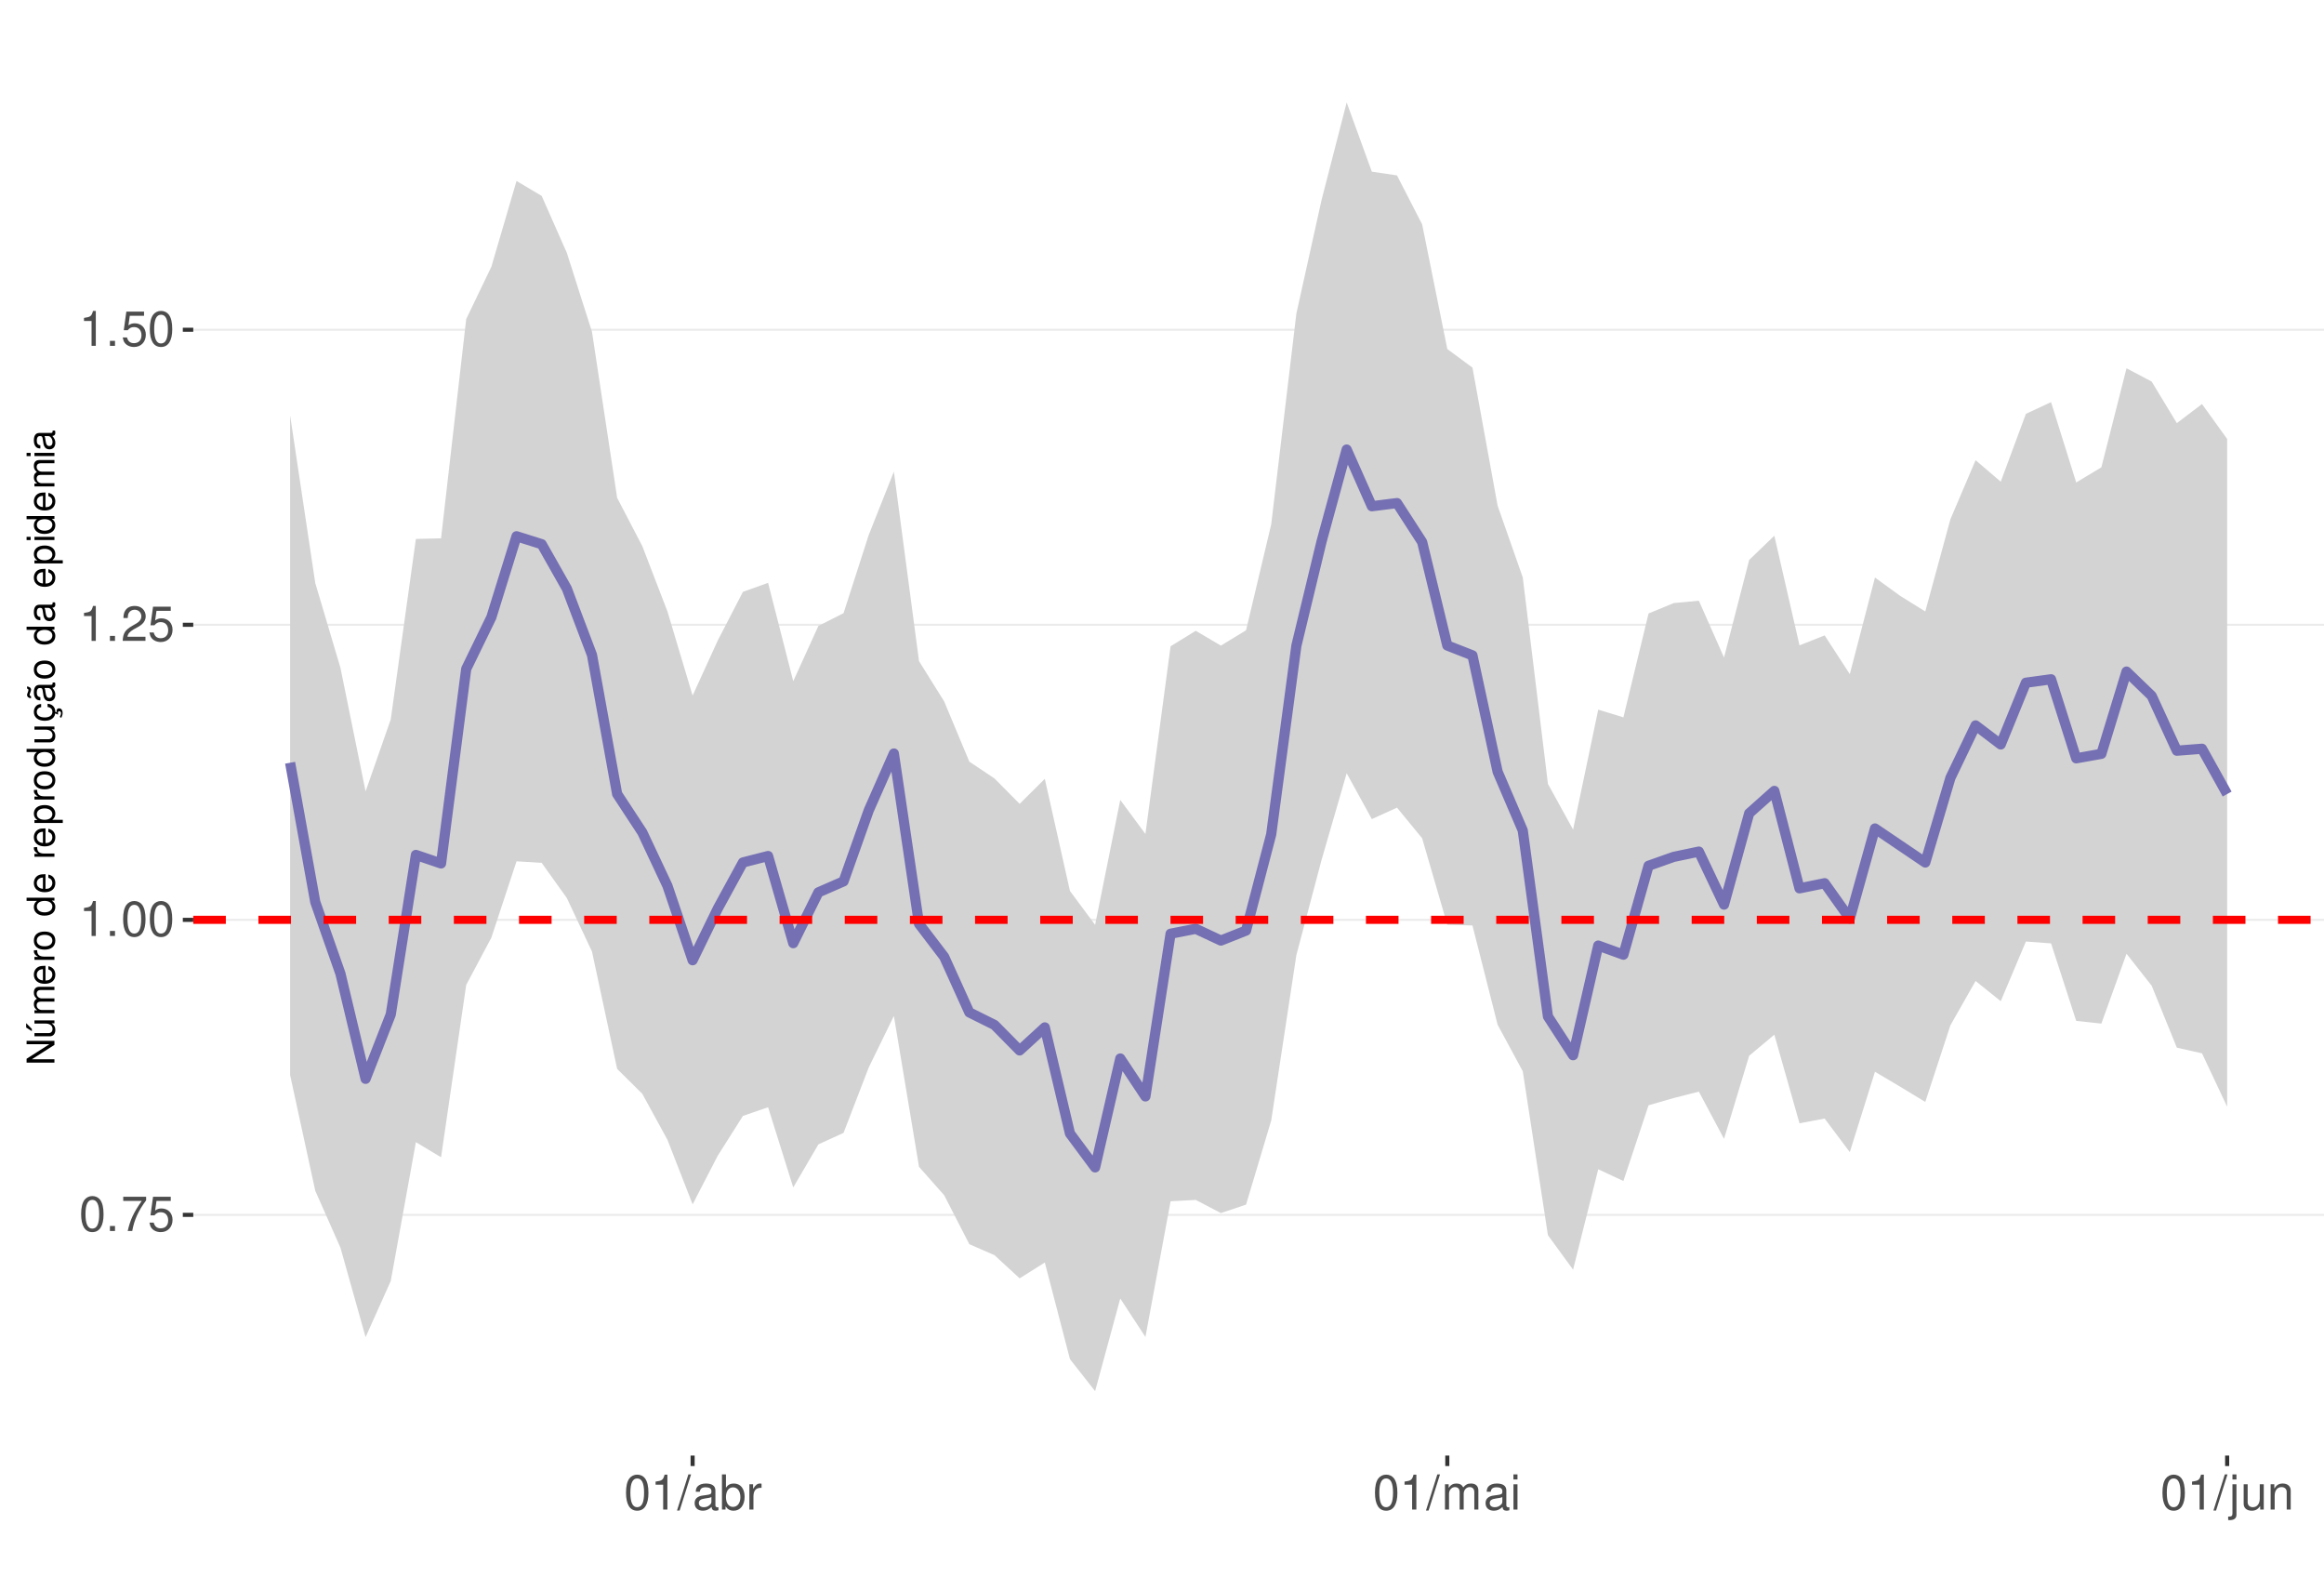
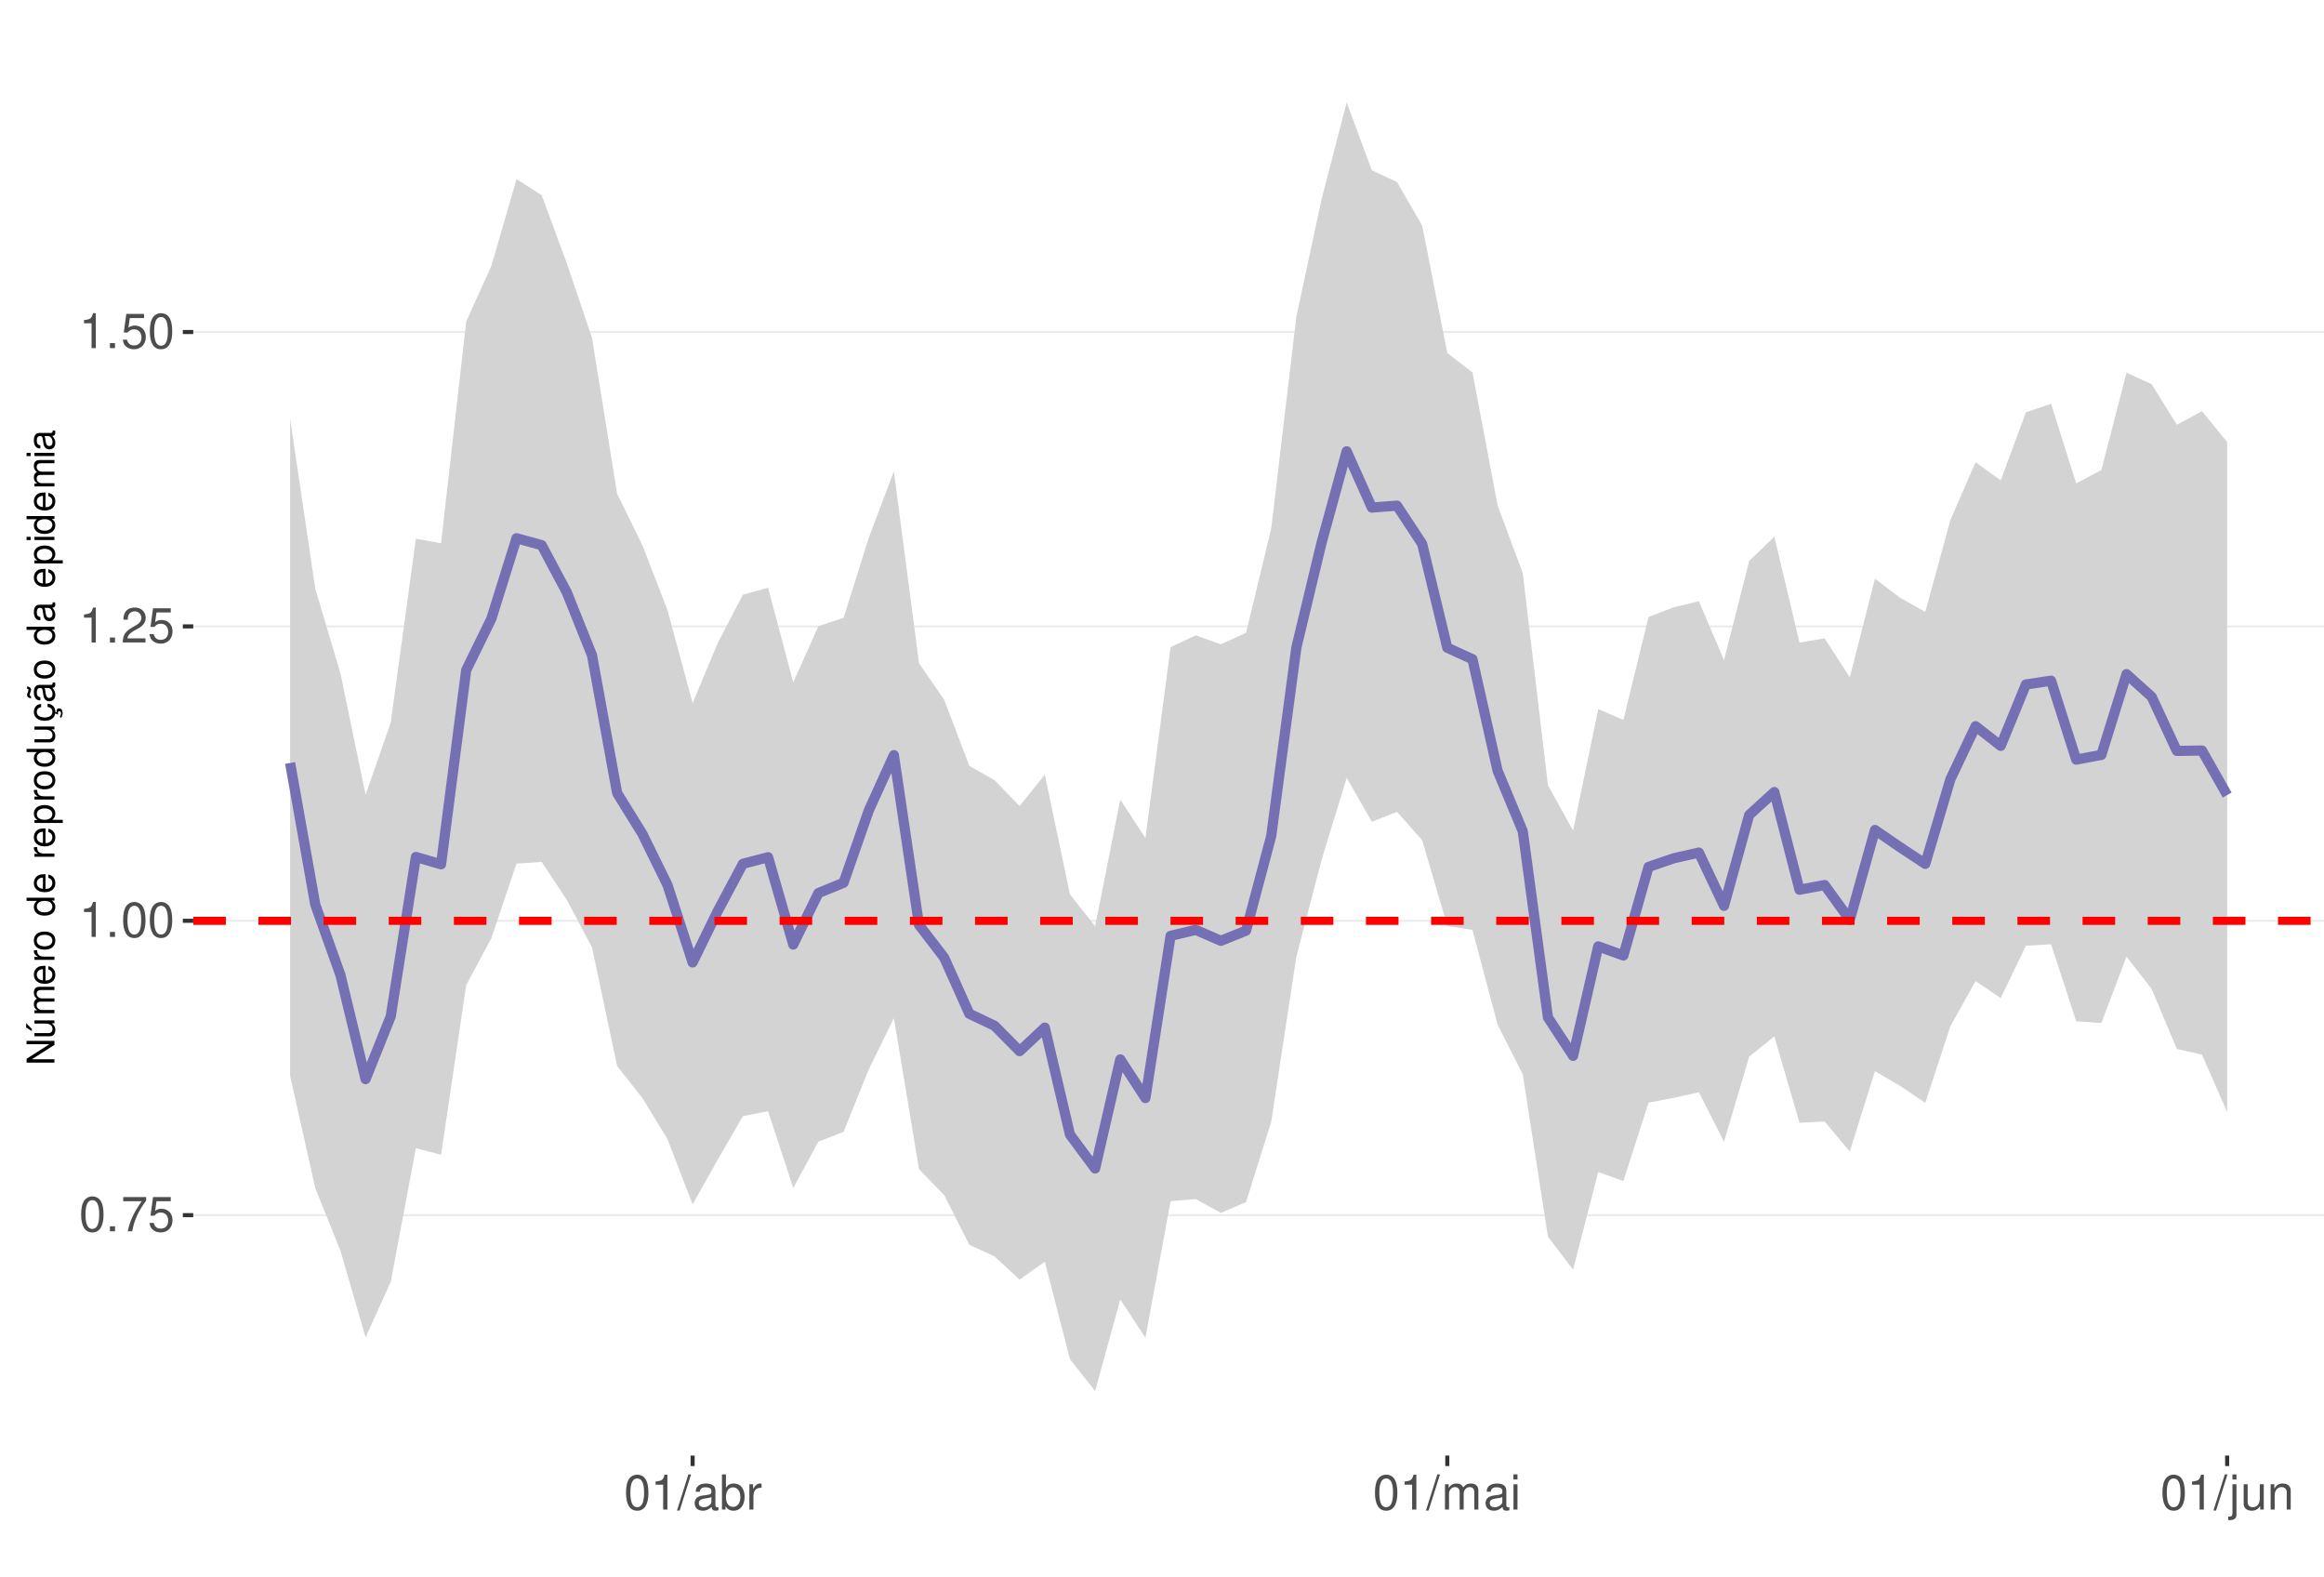
<svg xmlns="http://www.w3.org/2000/svg" xmlns:xlink="http://www.w3.org/1999/xlink" width="609pt" height="413pt" viewBox="0 0 609 413" version="1.1">
  <defs>
    <g>
      <symbol overflow="visible" id="glyph0-0">
        <path style="stroke:none;" d="" />
      </symbol>
      <symbol overflow="visible" id="glyph0-1">
        <path style="stroke:none;" d="M 3.484 -9.156 C 2.641 -9.156 1.891 -8.766 1.422 -8.156 C 0.828 -7.344 0.547 -6.125 0.547 -4.422 C 0.547 -1.344 1.562 0.297 3.484 0.297 C 5.375 0.297 6.422 -1.344 6.422 -4.359 C 6.422 -6.125 6.141 -7.312 5.547 -8.156 C 5.078 -8.781 4.328 -9.156 3.484 -9.156 Z M 3.484 -8.156 C 4.688 -8.156 5.281 -6.938 5.281 -4.453 C 5.281 -1.844 4.703 -0.625 3.453 -0.625 C 2.281 -0.625 1.688 -1.891 1.688 -4.422 C 1.688 -6.938 2.281 -8.156 3.484 -8.156 Z M 3.484 -8.156 " />
      </symbol>
      <symbol overflow="visible" id="glyph0-2">
        <path style="stroke:none;" d="M 2.422 -1.312 L 1.094 -1.312 L 1.094 0 L 2.422 0 Z M 2.422 -1.312 " />
      </symbol>
      <symbol overflow="visible" id="glyph0-3">
        <path style="stroke:none;" d="M 6.578 -8.969 L 0.578 -8.969 L 0.578 -7.875 L 5.422 -7.875 C 3.297 -4.828 2.422 -2.953 1.75 0 L 2.938 0 C 3.438 -2.875 4.562 -5.344 6.578 -8.031 Z M 6.578 -8.969 " />
      </symbol>
      <symbol overflow="visible" id="glyph0-4">
        <path style="stroke:none;" d="M 6.031 -8.969 L 1.391 -8.969 L 0.719 -4.094 L 1.75 -4.094 C 2.266 -4.703 2.703 -4.922 3.406 -4.922 C 4.609 -4.922 5.359 -4.094 5.359 -2.766 C 5.359 -1.484 4.609 -0.703 3.391 -0.703 C 2.422 -0.703 1.828 -1.188 1.562 -2.203 L 0.438 -2.203 C 0.594 -1.469 0.719 -1.109 0.984 -0.781 C 1.5 -0.094 2.406 0.297 3.422 0.297 C 5.234 0.297 6.5 -1.031 6.5 -2.922 C 6.5 -4.703 5.312 -5.906 3.594 -5.906 C 2.969 -5.906 2.453 -5.75 1.938 -5.359 L 2.297 -7.875 L 6.031 -7.875 Z M 6.031 -8.969 " />
      </symbol>
      <symbol overflow="visible" id="glyph0-5">
        <path style="stroke:none;" d="M 3.281 -6.516 L 3.281 0 L 4.391 0 L 4.391 -9.156 L 3.656 -9.156 C 3.266 -7.75 3.016 -7.562 1.297 -7.328 L 1.297 -6.516 Z M 3.281 -6.516 " />
      </symbol>
      <symbol overflow="visible" id="glyph0-6">
        <path style="stroke:none;" d="M 6.406 -1.094 L 1.688 -1.094 C 1.797 -1.859 2.203 -2.344 3.297 -3.016 L 4.562 -3.719 C 5.828 -4.422 6.469 -5.359 6.469 -6.484 C 6.469 -7.234 6.156 -7.953 5.625 -8.438 C 5.094 -8.922 4.438 -9.156 3.594 -9.156 C 2.453 -9.156 1.609 -8.75 1.109 -7.953 C 0.797 -7.484 0.656 -6.906 0.625 -5.984 L 1.75 -5.984 C 1.781 -6.609 1.859 -6.969 2.016 -7.281 C 2.297 -7.828 2.891 -8.172 3.562 -8.172 C 4.562 -8.172 5.328 -7.438 5.328 -6.453 C 5.328 -5.719 4.906 -5.094 4.109 -4.625 L 2.953 -3.953 C 1.078 -2.875 0.531 -2.016 0.438 -0.016 L 6.406 -0.016 Z M 6.406 -1.094 " />
      </symbol>
      <symbol overflow="visible" id="glyph0-7">
        <path style="stroke:none;" d="M 2.891 -9.219 L -0.094 0.25 L 0.594 0.25 L 3.594 -9.219 Z M 2.891 -9.219 " />
      </symbol>
      <symbol overflow="visible" id="glyph0-8">
        <path style="stroke:none;" d="M 6.766 -0.625 C 6.656 -0.594 6.609 -0.594 6.547 -0.594 C 6.172 -0.594 5.969 -0.781 5.969 -1.109 L 5.969 -5.016 C 5.969 -6.188 5.109 -6.828 3.484 -6.828 C 2.5 -6.828 1.734 -6.547 1.281 -6.047 C 0.969 -5.703 0.844 -5.328 0.828 -4.672 L 1.891 -4.672 C 1.969 -5.484 2.453 -5.844 3.438 -5.844 C 4.406 -5.844 4.922 -5.5 4.922 -4.859 L 4.922 -4.578 C 4.906 -4.125 4.688 -3.969 3.828 -3.844 C 2.328 -3.656 2.094 -3.609 1.703 -3.438 C 0.922 -3.109 0.531 -2.531 0.531 -1.672 C 0.531 -0.469 1.359 0.297 2.703 0.297 C 3.547 0.297 4.219 0 4.969 -0.688 C 5.031 0 5.359 0.297 6.047 0.297 C 6.281 0.297 6.422 0.266 6.766 0.172 Z M 4.922 -2.094 C 4.922 -1.734 4.828 -1.516 4.5 -1.234 C 4.078 -0.828 3.562 -0.625 2.938 -0.625 C 2.109 -0.625 1.625 -1.031 1.625 -1.703 C 1.625 -2.391 2.094 -2.75 3.234 -2.906 C 4.359 -3.062 4.562 -3.109 4.922 -3.281 Z M 4.922 -2.094 " />
      </symbol>
      <symbol overflow="visible" id="glyph0-9">
        <path style="stroke:none;" d="M 0.688 -9.219 L 0.688 0 L 1.625 0 L 1.625 -0.844 C 2.141 -0.078 2.812 0.297 3.734 0.297 C 5.484 0.297 6.625 -1.141 6.625 -3.344 C 6.625 -5.5 5.547 -6.828 3.781 -6.828 C 2.875 -6.828 2.234 -6.484 1.734 -5.734 L 1.734 -9.219 Z M 3.578 -5.828 C 4.766 -5.828 5.516 -4.812 5.516 -3.234 C 5.516 -1.719 4.734 -0.703 3.578 -0.703 C 2.453 -0.703 1.734 -1.703 1.734 -3.266 C 1.734 -4.828 2.453 -5.828 3.578 -5.828 Z M 3.578 -5.828 " />
      </symbol>
      <symbol overflow="visible" id="glyph0-10">
        <path style="stroke:none;" d="M 0.875 -6.625 L 0.875 0 L 1.938 0 L 1.938 -3.438 C 1.953 -5.031 2.609 -5.75 4.062 -5.703 L 4.062 -6.781 C 3.891 -6.812 3.781 -6.828 3.656 -6.828 C 2.969 -6.828 2.453 -6.422 1.844 -5.422 L 1.844 -6.625 Z M 0.875 -6.625 " />
      </symbol>
      <symbol overflow="visible" id="glyph0-11">
        <path style="stroke:none;" d="M 0.891 -6.625 L 0.891 0 L 1.953 0 L 1.953 -4.156 C 1.953 -5.125 2.641 -5.891 3.5 -5.891 C 4.297 -5.891 4.734 -5.422 4.734 -4.562 L 4.734 0 L 5.797 0 L 5.797 -4.156 C 5.797 -5.125 6.5 -5.891 7.359 -5.891 C 8.125 -5.891 8.578 -5.406 8.578 -4.562 L 8.578 0 L 9.641 0 L 9.641 -4.969 C 9.641 -6.156 8.953 -6.828 7.719 -6.828 C 6.828 -6.828 6.297 -6.562 5.688 -5.812 C 5.297 -6.516 4.766 -6.828 3.891 -6.828 C 3.016 -6.828 2.422 -6.5 1.859 -5.688 L 1.859 -6.625 Z M 0.891 -6.625 " />
      </symbol>
      <symbol overflow="visible" id="glyph0-12">
        <path style="stroke:none;" d="M 1.891 -6.625 L 0.844 -6.625 L 0.844 0 L 1.891 0 Z M 1.891 -9.219 L 0.828 -9.219 L 0.828 -7.891 L 1.891 -7.891 Z M 1.891 -9.219 " />
      </symbol>
      <symbol overflow="visible" id="glyph0-13">
        <path style="stroke:none;" d="M 0.891 -6.625 L 0.891 0.969 C 0.891 1.625 0.688 1.828 0.031 1.828 C -0.047 1.828 -0.094 1.828 -0.234 1.828 L -0.234 2.719 C -0.094 2.75 -0.031 2.766 0.125 2.766 C 1.312 2.766 1.938 2.297 1.938 1.375 L 1.938 -6.625 Z M 1.938 -9.219 L 0.891 -9.219 L 0.891 -7.891 L 1.938 -7.891 Z M 1.938 -9.219 " />
      </symbol>
      <symbol overflow="visible" id="glyph0-14">
        <path style="stroke:none;" d="M 6.094 0 L 6.094 -6.625 L 5.047 -6.625 L 5.047 -2.875 C 5.047 -1.516 4.344 -0.625 3.234 -0.625 C 2.406 -0.625 1.875 -1.141 1.875 -1.938 L 1.875 -6.625 L 0.828 -6.625 L 0.828 -1.516 C 0.828 -0.422 1.641 0.297 2.938 0.297 C 3.906 0.297 4.531 -0.047 5.156 -0.922 L 5.156 0 Z M 6.094 0 " />
      </symbol>
      <symbol overflow="visible" id="glyph0-15">
        <path style="stroke:none;" d="M 0.891 -6.625 L 0.891 0 L 1.953 0 L 1.953 -3.656 C 1.953 -5.016 2.656 -5.891 3.75 -5.891 C 4.578 -5.891 5.109 -5.391 5.109 -4.594 L 5.109 0 L 6.156 0 L 6.156 -5.016 C 6.156 -6.109 5.344 -6.828 4.062 -6.828 C 3.078 -6.828 2.438 -6.438 1.859 -5.516 L 1.859 -6.625 Z M 0.891 -6.625 " />
      </symbol>
      <symbol overflow="visible" id="glyph1-0">
        <path style="stroke:none;" d="" />
      </symbol>
      <symbol overflow="visible" id="glyph1-1">
        <path style="stroke:none;" d="M -7.297 -6.453 L -7.297 -5.578 L -1.328 -5.578 L -7.297 -1.766 L -7.297 -0.766 L 0 -0.766 L 0 -1.641 L -5.906 -1.641 L 0 -5.406 L 0 -6.453 Z M -7.297 -6.453 " />
      </symbol>
      <symbol overflow="visible" id="glyph1-2">
        <path style="stroke:none;" d="M 0 -4.812 L -5.234 -4.812 L -5.234 -3.984 L -2.266 -3.984 C -1.203 -3.984 -0.5 -3.438 -0.5 -2.562 C -0.5 -1.906 -0.906 -1.484 -1.531 -1.484 L -5.234 -1.484 L -5.234 -0.656 L -1.203 -0.656 C -0.328 -0.656 0.234 -1.297 0.234 -2.312 C 0.234 -3.094 -0.047 -3.578 -0.734 -4.062 L 0 -4.062 Z M -7.406 -2.953 L -5.922 -2 L -5.922 -2.594 L -7.406 -4.094 Z M -7.406 -2.953 " />
      </symbol>
      <symbol overflow="visible" id="glyph1-3">
        <path style="stroke:none;" d="M -5.234 -0.703 L 0 -0.703 L 0 -1.547 L -3.297 -1.547 C -4.047 -1.547 -4.656 -2.094 -4.656 -2.766 C -4.656 -3.391 -4.281 -3.734 -3.609 -3.734 L 0 -3.734 L 0 -4.578 L -3.297 -4.578 C -4.047 -4.578 -4.656 -5.125 -4.656 -5.812 C -4.656 -6.422 -4.266 -6.781 -3.609 -6.781 L 0 -6.781 L 0 -7.625 L -3.938 -7.625 C -4.875 -7.625 -5.391 -7.078 -5.391 -6.094 C -5.391 -5.406 -5.188 -4.984 -4.594 -4.484 C -5.156 -4.188 -5.391 -3.766 -5.391 -3.078 C -5.391 -2.375 -5.125 -1.906 -4.5 -1.469 L -5.234 -1.469 Z M -5.234 -0.703 " />
      </symbol>
      <symbol overflow="visible" id="glyph1-4">
        <path style="stroke:none;" d="M -2.344 -5.125 C -3.141 -5.125 -3.625 -5.062 -4.016 -4.922 C -4.875 -4.578 -5.391 -3.781 -5.391 -2.797 C -5.391 -1.344 -4.281 -0.406 -2.547 -0.406 C -0.812 -0.406 0.234 -1.297 0.234 -2.781 C 0.234 -3.984 -0.453 -4.812 -1.594 -5.016 L -1.594 -4.188 C -0.906 -3.953 -0.547 -3.484 -0.547 -2.812 C -0.547 -2.281 -0.781 -1.828 -1.219 -1.547 C -1.516 -1.344 -1.812 -1.281 -2.344 -1.266 Z M -3.016 -1.297 C -3.984 -1.359 -4.625 -1.953 -4.625 -2.797 C -4.625 -3.641 -3.953 -4.234 -3.016 -4.234 Z M -3.016 -1.297 " />
      </symbol>
      <symbol overflow="visible" id="glyph1-5">
        <path style="stroke:none;" d="M -5.234 -0.688 L 0 -0.688 L 0 -1.531 L -2.719 -1.531 C -3.984 -1.547 -4.547 -2.062 -4.516 -3.203 L -5.359 -3.203 C -5.375 -3.062 -5.391 -2.984 -5.391 -2.891 C -5.391 -2.344 -5.062 -1.938 -4.297 -1.453 L -5.234 -1.453 Z M -5.234 -0.688 " />
      </symbol>
      <symbol overflow="visible" id="glyph1-6">
        <path style="stroke:none;" d="M -5.391 -2.719 C -5.391 -1.234 -4.344 -0.359 -2.578 -0.359 C -0.812 -0.359 0.234 -1.234 0.234 -2.734 C 0.234 -4.203 -0.812 -5.094 -2.547 -5.094 C -4.359 -5.094 -5.391 -4.234 -5.391 -2.719 Z M -4.625 -2.734 C -4.625 -3.672 -3.844 -4.234 -2.547 -4.234 C -1.312 -4.234 -0.547 -3.656 -0.547 -2.734 C -0.547 -1.797 -1.312 -1.234 -2.578 -1.234 C -3.844 -1.234 -4.625 -1.797 -4.625 -2.734 Z M -4.625 -2.734 " />
      </symbol>
      <symbol overflow="visible" id="glyph1-7">
        <path style="stroke:none;" d="" />
      </symbol>
      <symbol overflow="visible" id="glyph1-8">
        <path style="stroke:none;" d="M -7.297 -4.953 L -7.297 -4.125 L -4.578 -4.125 C -5.109 -3.766 -5.391 -3.203 -5.391 -2.516 C -5.391 -1.156 -4.297 -0.266 -2.625 -0.266 C -0.859 -0.266 0.234 -1.125 0.234 -2.547 C 0.234 -3.266 -0.047 -3.766 -0.688 -4.203 L 0 -4.203 L 0 -4.953 Z M -4.609 -2.656 C -4.609 -3.547 -3.812 -4.125 -2.562 -4.125 C -1.344 -4.125 -0.547 -3.547 -0.547 -2.656 C -0.547 -1.734 -1.359 -1.125 -2.578 -1.125 C -3.797 -1.125 -4.609 -1.734 -4.609 -2.656 Z M -4.609 -2.656 " />
      </symbol>
      <symbol overflow="visible" id="glyph1-9">
        <path style="stroke:none;" d="M 2.188 -0.547 L 2.188 -1.375 L -0.547 -1.375 C -0.016 -1.812 0.234 -2.312 0.234 -2.984 C 0.234 -4.344 -0.859 -5.234 -2.531 -5.234 C -4.297 -5.234 -5.391 -4.375 -5.391 -2.984 C -5.391 -2.266 -5.062 -1.703 -4.453 -1.312 L -5.234 -1.312 L -5.234 -0.547 Z M -4.609 -2.844 C -4.609 -3.766 -3.797 -4.359 -2.547 -4.359 C -1.359 -4.359 -0.547 -3.75 -0.547 -2.844 C -0.547 -1.953 -1.344 -1.375 -2.578 -1.375 C -3.812 -1.375 -4.609 -1.953 -4.609 -2.844 Z M -4.609 -2.844 " />
      </symbol>
      <symbol overflow="visible" id="glyph1-10">
        <path style="stroke:none;" d="M 0 -4.812 L -5.234 -4.812 L -5.234 -3.984 L -2.266 -3.984 C -1.203 -3.984 -0.5 -3.438 -0.5 -2.562 C -0.5 -1.906 -0.906 -1.484 -1.531 -1.484 L -5.234 -1.484 L -5.234 -0.656 L -1.203 -0.656 C -0.328 -0.656 0.234 -1.297 0.234 -2.312 C 0.234 -3.094 -0.047 -3.578 -0.734 -4.062 L 0 -4.062 Z M 0 -4.812 " />
      </symbol>
      <symbol overflow="visible" id="glyph1-11">
        <path style="stroke:none;" d="M 0.234 -2.641 C 0.234 -3.875 -0.547 -4.703 -1.797 -4.766 L -1.797 -3.938 C -0.953 -3.797 -0.531 -3.359 -0.531 -2.656 C -0.531 -1.734 -1.281 -1.188 -2.516 -1.188 C -3.844 -1.188 -4.625 -1.719 -4.625 -2.625 C -4.625 -3.328 -4.203 -3.766 -3.484 -3.875 L -3.484 -4.703 C -3.984 -4.672 -4.312 -4.562 -4.609 -4.359 C -5.094 -4 -5.391 -3.375 -5.391 -2.641 C -5.391 -1.219 -4.266 -0.312 -2.531 -0.312 C -1.469 -0.312 -0.625 -0.672 -0.156 -1.312 C 0.047 -1.594 0.125 -1.812 0.203 -2.25 L 0.922 -1.938 L 0.984 -2.062 C 0.938 -2.188 0.906 -2.25 0.906 -2.375 C 0.906 -2.656 1.047 -2.828 1.281 -2.828 C 1.547 -2.828 1.734 -2.594 1.734 -2.297 C 1.734 -2.031 1.672 -1.844 1.438 -1.406 L 1.406 -1.312 L 1.812 -1.094 C 2.078 -1.75 2.141 -1.953 2.141 -2.344 C 2.141 -3.109 1.781 -3.578 1.203 -3.578 C 0.781 -3.578 0.547 -3.297 0.547 -2.797 C 0.547 -2.703 0.547 -2.641 0.562 -2.516 Z M 0.234 -2.641 " />
      </symbol>
      <symbol overflow="visible" id="glyph1-12">
        <path style="stroke:none;" d="M -0.484 -5.344 C -0.469 -5.266 -0.469 -5.219 -0.469 -5.172 C -0.469 -4.875 -0.625 -4.719 -0.875 -4.719 L -3.953 -4.719 C -4.891 -4.719 -5.391 -4.047 -5.391 -2.75 C -5.391 -1.984 -5.172 -1.375 -4.781 -1.016 C -4.516 -0.766 -4.203 -0.672 -3.688 -0.656 L -3.688 -1.484 C -4.328 -1.562 -4.625 -1.938 -4.625 -2.719 C -4.625 -3.484 -4.344 -3.891 -3.844 -3.891 L -3.625 -3.891 C -3.266 -3.875 -3.125 -3.703 -3.047 -3.016 C -2.891 -1.844 -2.844 -1.656 -2.719 -1.344 C -2.453 -0.734 -2 -0.422 -1.312 -0.422 C -0.375 -0.422 0.234 -1.078 0.234 -2.141 C 0.234 -2.797 0 -3.328 -0.547 -3.922 C 0 -3.984 0.234 -4.234 0.234 -4.781 C 0.234 -4.953 0.203 -5.062 0.141 -5.344 Z M -1.656 -3.891 C -1.375 -3.891 -1.203 -3.812 -0.969 -3.562 C -0.656 -3.219 -0.5 -2.812 -0.5 -2.312 C -0.5 -1.672 -0.812 -1.297 -1.344 -1.297 C -1.891 -1.297 -2.172 -1.656 -2.297 -2.547 C -2.422 -3.438 -2.453 -3.609 -2.594 -3.891 Z M -7.172 -3.75 C -6.922 -3.672 -6.812 -3.547 -6.812 -3.375 C -6.812 -3.25 -6.875 -2.984 -6.984 -2.734 C -7.156 -2.312 -7.172 -2.25 -7.172 -2.047 C -7.172 -1.594 -6.797 -1.297 -6.141 -1.188 L -6.141 -1.766 C -6.375 -1.812 -6.5 -1.938 -6.5 -2.094 C -6.5 -2.203 -6.469 -2.344 -6.375 -2.578 C -6.156 -3.156 -6.125 -3.234 -6.125 -3.438 C -6.125 -3.922 -6.484 -4.219 -7.172 -4.312 Z M -7.172 -3.75 " />
      </symbol>
      <symbol overflow="visible" id="glyph1-13">
        <path style="stroke:none;" d="M -0.484 -5.344 C -0.469 -5.266 -0.469 -5.219 -0.469 -5.172 C -0.469 -4.875 -0.625 -4.719 -0.875 -4.719 L -3.953 -4.719 C -4.891 -4.719 -5.391 -4.047 -5.391 -2.75 C -5.391 -1.984 -5.172 -1.375 -4.781 -1.016 C -4.516 -0.766 -4.203 -0.672 -3.688 -0.656 L -3.688 -1.484 C -4.328 -1.562 -4.625 -1.938 -4.625 -2.719 C -4.625 -3.484 -4.344 -3.891 -3.844 -3.891 L -3.625 -3.891 C -3.266 -3.875 -3.125 -3.703 -3.047 -3.016 C -2.891 -1.844 -2.844 -1.656 -2.719 -1.344 C -2.453 -0.734 -2 -0.422 -1.312 -0.422 C -0.375 -0.422 0.234 -1.078 0.234 -2.141 C 0.234 -2.797 0 -3.328 -0.547 -3.922 C 0 -3.984 0.234 -4.234 0.234 -4.781 C 0.234 -4.953 0.203 -5.062 0.141 -5.344 Z M -1.656 -3.891 C -1.375 -3.891 -1.203 -3.812 -0.969 -3.562 C -0.656 -3.219 -0.5 -2.812 -0.5 -2.312 C -0.5 -1.672 -0.812 -1.297 -1.344 -1.297 C -1.891 -1.297 -2.172 -1.656 -2.297 -2.547 C -2.422 -3.438 -2.453 -3.609 -2.594 -3.891 Z M -1.656 -3.891 " />
      </symbol>
      <symbol overflow="visible" id="glyph1-14">
        <path style="stroke:none;" d="M -5.234 -1.5 L -5.234 -0.672 L 0 -0.672 L 0 -1.5 Z M -7.297 -1.5 L -7.297 -0.656 L -6.234 -0.656 L -6.234 -1.5 Z M -7.297 -1.5 " />
      </symbol>
    </g>
    <clipPath id="clip1">
      <path d="M 50.645 9.961 L 609 9.961 L 609 381.328 L 50.645 381.328 Z M 50.645 9.961 " />
    </clipPath>
    <clipPath id="clip2">
      <path d="M 50.645 318 L 609 318 L 609 319 L 50.645 319 Z M 50.645 318 " />
    </clipPath>
    <clipPath id="clip3">
      <path d="M 50.645 240 L 609 240 L 609 242 L 50.645 242 Z M 50.645 240 " />
    </clipPath>
    <clipPath id="clip4">
-       <path d="M 50.645 163 L 609 163 L 609 164 L 50.645 164 Z M 50.645 163 " />
+       <path d="M 50.645 163 L 609 163 L 609 165 L 50.645 165 Z M 50.645 163 " />
    </clipPath>
    <clipPath id="clip5">
-       <path d="M 50.645 86 L 609 86 L 609 87 L 50.645 87 Z M 50.645 86 " />
+       <path d="M 50.645 86 L 609 86 L 609 88 L 50.645 88 Z M 50.645 86 " />
    </clipPath>
    <clipPath id="clip6">
-       <path d="M 50.645 239 L 609 239 L 609 243 L 50.645 243 Z M 50.645 239 " />
+       <path d="M 50.645 240 L 609 240 L 609 243 L 50.645 243 Z M 50.645 240 " />
    </clipPath>
  </defs>
  <g id="surface167">
    <rect x="0" y="0" width="609" height="413" style="fill:rgb(100%,100%,100%);fill-opacity:1;stroke:none;" />
    <rect x="0" y="0" width="609" height="413" style="fill:rgb(100%,100%,100%);fill-opacity:1;stroke:none;" />
    <path style="fill:none;stroke-width:1.067;stroke-linecap:round;stroke-linejoin:round;stroke:rgb(100%,100%,100%);stroke-opacity:1;stroke-miterlimit:10;" d="M 0 413 L 609 413 L 609 0 L 0 0 Z M 0 413 " />
    <g clip-path="url(#clip1)" clip-rule="nonzero">
      <path style=" stroke:none;fill-rule:nonzero;fill:rgb(100%,100%,100%);fill-opacity:1;" d="M 50.645 381.328 L 609 381.328 L 609 9.961 L 50.645 9.961 Z M 50.645 381.328 " />
    </g>
    <g clip-path="url(#clip2)" clip-rule="nonzero">
-       <path style="fill:none;stroke-width:0.533;stroke-linecap:butt;stroke-linejoin:round;stroke:rgb(92.157%,92.157%,92.157%);stroke-opacity:1;stroke-miterlimit:10;" d="M 50.645 318.277 L 609 318.277 " />
+       <path style="fill:none;stroke-width:0.533;stroke-linecap:butt;stroke-linejoin:round;stroke:rgb(92.157%,92.157%,92.157%);stroke-opacity:1;stroke-miterlimit:10;" d="M 50.645 318.359 L 609 318.359 " />
    </g>
    <g clip-path="url(#clip3)" clip-rule="nonzero">
-       <path style="fill:none;stroke-width:0.533;stroke-linecap:butt;stroke-linejoin:round;stroke:rgb(92.157%,92.157%,92.157%);stroke-opacity:1;stroke-miterlimit:10;" d="M 50.645 240.98 L 609 240.98 " />
+       <path style="fill:none;stroke-width:0.533;stroke-linecap:butt;stroke-linejoin:round;stroke:rgb(92.157%,92.157%,92.157%);stroke-opacity:1;stroke-miterlimit:10;" d="M 50.645 241.234 L 609 241.234 " />
    </g>
    <g clip-path="url(#clip4)" clip-rule="nonzero">
-       <path style="fill:none;stroke-width:0.533;stroke-linecap:butt;stroke-linejoin:round;stroke:rgb(92.157%,92.157%,92.157%);stroke-opacity:1;stroke-miterlimit:10;" d="M 50.645 163.684 L 609 163.684 " />
+       <path style="fill:none;stroke-width:0.533;stroke-linecap:butt;stroke-linejoin:round;stroke:rgb(92.157%,92.157%,92.157%);stroke-opacity:1;stroke-miterlimit:10;" d="M 50.645 164.105 L 609 164.105 " />
    </g>
    <g clip-path="url(#clip5)" clip-rule="nonzero">
-       <path style="fill:none;stroke-width:0.533;stroke-linecap:butt;stroke-linejoin:round;stroke:rgb(92.157%,92.157%,92.157%);stroke-opacity:1;stroke-miterlimit:10;" d="M 50.645 86.387 L 609 86.387 " />
-     </g>
-     <path style=" stroke:none;fill-rule:nonzero;fill:rgb(82.745%,82.745%,82.745%);fill-opacity:1;" d="M 76.023 108.828 L 82.617 152.75 L 89.211 174.957 L 95.801 207.328 L 102.395 188.473 L 108.984 141.195 L 115.578 141.031 L 122.168 83.598 L 128.762 69.879 L 135.355 47.41 L 141.945 51.32 L 148.539 66.242 L 155.129 86.934 L 161.723 130.422 L 168.316 143.074 L 174.906 160.195 L 181.5 182.227 L 188.09 167.797 L 194.684 155.047 L 201.277 152.695 L 207.867 178.461 L 214.461 163.973 L 221.051 160.637 L 227.645 140.168 L 234.238 123.562 L 240.828 173.203 L 247.422 183.766 L 254.012 199.543 L 260.605 203.945 L 267.195 210.594 L 273.789 204.039 L 280.383 233.422 L 286.973 242.297 L 293.566 209.574 L 300.156 218.488 L 306.75 169.312 L 313.344 165.258 L 319.934 169.137 L 326.527 165.117 L 333.117 137.391 L 339.711 82.164 L 346.305 52.422 L 352.895 26.844 L 359.488 44.977 L 366.078 45.953 L 372.672 58.777 L 379.262 91.441 L 385.855 96.309 L 392.449 132.492 L 399.039 151.277 L 405.633 205.363 L 412.223 217.336 L 418.816 185.914 L 425.41 187.934 L 432 160.719 L 438.594 157.996 L 445.184 157.371 L 451.777 172.258 L 458.371 146.695 L 464.961 140.355 L 471.555 169.074 L 478.145 166.461 L 484.738 176.613 L 491.332 151.305 L 497.922 156.094 L 504.516 160.195 L 511.105 136.023 L 517.699 120.562 L 524.289 126.195 L 530.883 108.426 L 537.477 105.352 L 544.066 126.402 L 550.66 122.426 L 557.25 96.484 L 563.844 99.969 L 570.438 110.855 L 577.027 105.848 L 583.621 115 L 583.621 289.941 L 577.027 275.949 L 570.438 274.465 L 563.844 258.238 L 557.25 249.867 L 550.66 268.164 L 544.066 267.457 L 537.477 247.152 L 530.883 246.66 L 524.289 262.293 L 517.699 256.996 L 511.105 268.602 L 504.516 288.691 L 497.922 284.688 L 491.332 280.781 L 484.738 301.836 L 478.145 293.043 L 471.555 294.281 L 464.961 271.07 L 458.371 276.578 L 451.777 298.359 L 445.184 285.988 L 438.594 287.664 L 432 289.566 L 425.41 309.406 L 418.816 306.328 L 412.223 332.625 L 405.633 323.602 L 399.039 280.656 L 392.449 268.461 L 385.855 242.457 L 379.262 242.27 L 372.672 219.613 L 366.078 211.586 L 359.488 214.586 L 352.895 202.578 L 346.305 225.309 L 339.711 250.219 L 333.117 293.566 L 326.527 315.586 L 319.934 317.805 L 313.344 314.355 L 306.75 314.707 L 300.156 350.266 L 293.566 340.191 L 286.973 364.449 L 280.383 356.074 L 273.789 330.75 L 267.195 334.906 L 260.605 328.836 L 254.012 325.957 L 247.422 313.133 L 240.828 305.684 L 234.238 266.156 L 227.645 279.672 L 221.051 296.793 L 214.461 299.805 L 207.867 311.09 L 201.277 290.074 L 194.684 292.348 L 188.09 302.762 L 181.5 315.516 L 174.906 298.602 L 168.316 286.566 L 161.723 280.031 L 155.129 249.293 L 148.539 235.266 L 141.945 226.055 L 135.355 225.645 L 128.762 245.641 L 122.168 258.035 L 115.578 303.184 L 108.984 299.223 L 102.395 335.613 L 95.801 350.301 L 89.211 326.863 L 82.617 311.961 L 76.023 281.652 Z M 76.023 108.828 " />
-     <path style="fill:none;stroke-width:2.667;stroke-linecap:butt;stroke-linejoin:round;stroke:rgb(45.882%,43.922%,70.196%);stroke-opacity:1;stroke-miterlimit:10;" d="M 76.023 199.828 L 82.617 236.316 L 89.211 255.074 L 95.801 282.637 L 102.395 265.777 L 108.984 223.973 L 115.578 226.211 L 122.168 175.254 L 128.762 161.707 L 135.355 140.488 L 141.945 142.566 L 148.539 154.211 L 155.129 171.594 L 161.723 208.016 L 168.316 218.066 L 174.906 232.086 L 181.5 251.566 L 188.09 238.023 L 194.684 225.949 L 201.277 224.262 L 207.867 247.094 L 214.461 233.781 L 221.051 230.902 L 227.645 212.324 L 234.238 197.402 L 240.828 242.027 L 247.422 250.672 L 254.012 265.23 L 260.605 268.512 L 267.195 275.195 L 273.789 269.16 L 280.383 296.957 L 286.973 305.832 L 293.566 277.305 L 300.156 287.242 L 306.75 244.617 L 313.344 243.328 L 319.934 246.41 L 326.527 243.793 L 333.117 218.59 L 339.711 169.184 L 346.305 141.891 L 352.895 117.773 L 359.488 132.625 L 366.078 131.797 L 372.672 141.996 L 379.262 169.109 L 385.855 171.695 L 392.449 202.18 L 399.039 217.57 L 405.633 266.293 L 412.223 276.449 L 418.816 247.723 L 425.41 250.109 L 432 226.816 L 438.594 224.484 L 445.184 223.102 L 451.777 236.996 L 458.371 213.074 L 464.961 207.199 L 471.555 232.73 L 478.145 231.387 L 484.738 240.652 L 491.332 217.047 L 497.922 221.504 L 504.516 225.961 L 511.105 203.785 L 517.699 190.043 L 524.289 195.035 L 530.883 178.859 L 537.477 177.957 L 544.066 198.664 L 550.66 197.492 L 557.25 175.945 L 563.844 182.301 L 570.438 196.668 L 577.027 196.16 L 583.621 208.031 " />
+       <path style="fill:none;stroke-width:0.533;stroke-linecap:butt;stroke-linejoin:round;stroke:rgb(92.157%,92.157%,92.157%);stroke-opacity:1;stroke-miterlimit:10;" d="M 50.645 86.98 L 609 86.98 " />
+     </g>
+     <path style=" stroke:none;fill-rule:nonzero;fill:rgb(82.745%,82.745%,82.745%);fill-opacity:1;" d="M 76.023 109.656 L 82.617 154.234 L 89.211 176.391 L 95.801 208.234 L 102.395 189.273 L 108.984 141.129 L 115.578 142.324 L 122.168 84.234 L 128.762 69.68 L 135.355 46.922 L 141.945 51.141 L 148.539 68.984 L 155.129 88.469 L 161.723 129.367 L 168.316 142.766 L 174.906 159.828 L 181.5 184.191 L 188.09 168.445 L 194.684 155.781 L 201.277 153.996 L 207.867 178.758 L 214.461 164.047 L 221.051 161.859 L 227.645 140.961 L 234.238 123.461 L 240.828 173.738 L 247.422 183.328 L 254.012 200.648 L 260.605 204.383 L 267.195 211.16 L 273.789 202.961 L 280.383 234.312 L 286.973 242.664 L 293.566 209.48 L 300.156 219.566 L 306.75 169.531 L 313.344 166.445 L 319.934 168.797 L 326.527 165.766 L 333.117 138.477 L 339.711 82.949 L 346.305 52.234 L 352.895 26.844 L 359.488 44.609 L 366.078 47.676 L 372.672 59.09 L 379.262 92.48 L 385.855 97.582 L 392.449 132.402 L 399.039 150.141 L 405.633 205.695 L 412.223 217.602 L 418.816 185.77 L 425.41 188.605 L 432 161.641 L 438.594 159.098 L 445.184 157.516 L 451.777 172.945 L 458.371 146.965 L 464.961 140.594 L 471.555 168.344 L 478.145 167.227 L 484.738 177.465 L 491.332 151.605 L 497.922 156.602 L 504.516 160.301 L 511.105 136.211 L 517.699 121.113 L 524.289 125.844 L 530.883 108.023 L 537.477 105.773 L 544.066 126.637 L 550.66 123.137 L 557.25 97.629 L 563.844 100.668 L 570.438 111.289 L 577.027 107.723 L 583.621 115.809 L 583.621 291.344 L 577.027 276.301 L 570.438 274.812 L 563.844 259.109 L 557.25 250.605 L 550.66 268 L 544.066 267.57 L 537.477 247.379 L 530.883 247.762 L 524.289 261.469 L 517.699 257.035 L 511.105 268.824 L 504.516 288.949 L 497.922 284.477 L 491.332 280.621 L 484.738 301.668 L 478.145 293.809 L 471.555 294.141 L 464.961 271.527 L 458.371 276.82 L 451.777 299.133 L 445.184 286.16 L 438.594 287.613 L 432 288.863 L 425.41 309.398 L 418.816 307.043 L 412.223 332.621 L 405.633 323.996 L 399.039 281.465 L 392.449 268.473 L 385.855 243.617 L 379.262 242.598 L 372.672 220.102 L 366.078 212.684 L 359.488 215.293 L 352.895 203.762 L 346.305 225.328 L 339.711 250.625 L 333.117 293.902 L 326.527 314.941 L 319.934 317.762 L 313.344 314.133 L 306.75 314.688 L 300.156 350.469 L 293.566 340.445 L 286.973 364.449 L 280.383 356.094 L 273.789 330.543 L 267.195 335.234 L 260.605 329.152 L 254.012 326.121 L 247.422 313.098 L 240.828 306.316 L 234.238 266.723 L 227.645 280.18 L 221.051 296.539 L 214.461 299.074 L 207.867 311.23 L 201.277 291.129 L 194.684 292.402 L 188.09 303.793 L 181.5 315.531 L 174.906 298.41 L 168.316 287.629 L 161.723 279.293 L 155.129 248.188 L 148.539 235.75 L 141.945 225.812 L 135.355 226.25 L 128.762 245.785 L 122.168 258.082 L 115.578 302.527 L 108.984 300.805 L 102.395 335.824 L 95.801 350.363 L 89.211 327.672 L 82.617 311.258 L 76.023 281.879 Z M 76.023 109.656 " />
+     <path style="fill:none;stroke-width:2.667;stroke-linecap:butt;stroke-linejoin:round;stroke:rgb(45.882%,43.922%,70.196%);stroke-opacity:1;stroke-miterlimit:10;" d="M 76.023 199.883 L 82.617 236.996 L 89.211 255.426 L 95.801 282.719 L 102.395 266.254 L 108.984 224.512 L 115.578 226.426 L 122.168 175.562 L 128.762 162.094 L 135.355 141.004 L 141.945 142.82 L 148.539 155.207 L 155.129 171.664 L 161.723 207.781 L 168.316 218.418 L 174.906 231.84 L 181.5 252.145 L 188.09 238.656 L 194.684 226.297 L 201.277 224.574 L 207.867 247.453 L 214.461 233.969 L 221.051 231.27 L 227.645 212.367 L 234.238 197.836 L 240.828 242.305 L 247.422 250.887 L 254.012 265.586 L 260.605 268.719 L 267.195 275.379 L 273.789 269.215 L 280.383 297.246 L 286.973 306.121 L 293.566 277.539 L 300.156 287.664 L 306.75 245.18 L 313.344 243.609 L 319.934 246.477 L 326.527 243.809 L 333.117 219.027 L 339.711 169.648 L 346.305 142.223 L 352.895 118.234 L 359.488 132.973 L 366.078 132.469 L 372.672 142.484 L 379.262 169.695 L 385.855 172.691 L 392.449 201.934 L 399.039 217.77 L 405.633 266.551 L 412.223 276.609 L 418.816 247.934 L 425.41 250.316 L 432 227.121 L 438.594 224.859 L 445.184 223.363 L 451.777 237.316 L 458.371 213.512 L 464.961 207.5 L 471.555 233.094 L 478.145 231.867 L 484.738 240.988 L 491.332 217.441 L 497.922 221.961 L 504.516 226.312 L 511.105 204.141 L 517.699 190.25 L 524.289 195.402 L 530.883 179.324 L 537.477 178.332 L 544.066 199.008 L 550.66 197.766 L 557.25 176.617 L 563.844 182.547 L 570.438 196.723 L 577.027 196.625 L 583.621 208.289 " />
    <g clip-path="url(#clip6)" clip-rule="nonzero">
-       <path style="fill:none;stroke-width:2.134;stroke-linecap:butt;stroke-linejoin:round;stroke:rgb(100%,0%,0%);stroke-opacity:1;stroke-dasharray:8.536,8.536;stroke-miterlimit:10;" d="M 50.645 240.98 L 609 240.98 " />
-     </g>
-     <g style="fill:rgb(30.196%,30.196%,30.196%);fill-opacity:1;">
-       <use xlink:href="#glyph0-1" x="20.715" y="322.499" />
-       <use xlink:href="#glyph0-2" x="27.715" y="322.499" />
-       <use xlink:href="#glyph0-3" x="31.715" y="322.499" />
-       <use xlink:href="#glyph0-4" x="38.715" y="322.499" />
-     </g>
-     <g style="fill:rgb(30.196%,30.196%,30.196%);fill-opacity:1;">
-       <use xlink:href="#glyph0-5" x="20.715" y="245.202" />
-       <use xlink:href="#glyph0-2" x="27.715" y="245.202" />
-       <use xlink:href="#glyph0-1" x="31.715" y="245.202" />
-       <use xlink:href="#glyph0-1" x="38.715" y="245.202" />
-     </g>
-     <g style="fill:rgb(30.196%,30.196%,30.196%);fill-opacity:1;">
-       <use xlink:href="#glyph0-5" x="20.715" y="167.905" />
-       <use xlink:href="#glyph0-2" x="27.715" y="167.905" />
-       <use xlink:href="#glyph0-6" x="31.715" y="167.905" />
-       <use xlink:href="#glyph0-4" x="38.715" y="167.905" />
-     </g>
-     <g style="fill:rgb(30.196%,30.196%,30.196%);fill-opacity:1;">
-       <use xlink:href="#glyph0-5" x="20.715" y="90.608" />
-       <use xlink:href="#glyph0-2" x="27.715" y="90.608" />
-       <use xlink:href="#glyph0-4" x="31.715" y="90.608" />
-       <use xlink:href="#glyph0-1" x="38.715" y="90.608" />
-     </g>
-     <path style="fill:none;stroke-width:1.067;stroke-linecap:butt;stroke-linejoin:round;stroke:rgb(20%,20%,20%);stroke-opacity:1;stroke-miterlimit:10;" d="M 47.906 318.277 L 50.645 318.277 " />
-     <path style="fill:none;stroke-width:1.067;stroke-linecap:butt;stroke-linejoin:round;stroke:rgb(20%,20%,20%);stroke-opacity:1;stroke-miterlimit:10;" d="M 47.906 240.98 L 50.645 240.98 " />
-     <path style="fill:none;stroke-width:1.067;stroke-linecap:butt;stroke-linejoin:round;stroke:rgb(20%,20%,20%);stroke-opacity:1;stroke-miterlimit:10;" d="M 47.906 163.684 L 50.645 163.684 " />
-     <path style="fill:none;stroke-width:1.067;stroke-linecap:butt;stroke-linejoin:round;stroke:rgb(20%,20%,20%);stroke-opacity:1;stroke-miterlimit:10;" d="M 47.906 86.387 L 50.645 86.387 " />
+       <path style="fill:none;stroke-width:2.134;stroke-linecap:butt;stroke-linejoin:round;stroke:rgb(100%,0%,0%);stroke-opacity:1;stroke-dasharray:8.536,8.536;stroke-miterlimit:10;" d="M 50.645 241.234 L 609 241.234 " />
+     </g>
+     <g style="fill:rgb(30.196%,30.196%,30.196%);fill-opacity:1;">
+       <use xlink:href="#glyph0-1" x="20.715" y="322.581" />
+       <use xlink:href="#glyph0-2" x="27.715" y="322.581" />
+       <use xlink:href="#glyph0-3" x="31.715" y="322.581" />
+       <use xlink:href="#glyph0-4" x="38.715" y="322.581" />
+     </g>
+     <g style="fill:rgb(30.196%,30.196%,30.196%);fill-opacity:1;">
+       <use xlink:href="#glyph0-5" x="20.715" y="245.456" />
+       <use xlink:href="#glyph0-2" x="27.715" y="245.456" />
+       <use xlink:href="#glyph0-1" x="31.715" y="245.456" />
+       <use xlink:href="#glyph0-1" x="38.715" y="245.456" />
+     </g>
+     <g style="fill:rgb(30.196%,30.196%,30.196%);fill-opacity:1;">
+       <use xlink:href="#glyph0-5" x="20.715" y="168.327" />
+       <use xlink:href="#glyph0-2" x="27.715" y="168.327" />
+       <use xlink:href="#glyph0-6" x="31.715" y="168.327" />
+       <use xlink:href="#glyph0-4" x="38.715" y="168.327" />
+     </g>
+     <g style="fill:rgb(30.196%,30.196%,30.196%);fill-opacity:1;">
+       <use xlink:href="#glyph0-5" x="20.715" y="91.202" />
+       <use xlink:href="#glyph0-2" x="27.715" y="91.202" />
+       <use xlink:href="#glyph0-4" x="31.715" y="91.202" />
+       <use xlink:href="#glyph0-1" x="38.715" y="91.202" />
+     </g>
+     <path style="fill:none;stroke-width:1.067;stroke-linecap:butt;stroke-linejoin:round;stroke:rgb(20%,20%,20%);stroke-opacity:1;stroke-miterlimit:10;" d="M 47.906 318.359 L 50.645 318.359 " />
+     <path style="fill:none;stroke-width:1.067;stroke-linecap:butt;stroke-linejoin:round;stroke:rgb(20%,20%,20%);stroke-opacity:1;stroke-miterlimit:10;" d="M 47.906 241.234 L 50.645 241.234 " />
+     <path style="fill:none;stroke-width:1.067;stroke-linecap:butt;stroke-linejoin:round;stroke:rgb(20%,20%,20%);stroke-opacity:1;stroke-miterlimit:10;" d="M 47.906 164.105 L 50.645 164.105 " />
+     <path style="fill:none;stroke-width:1.067;stroke-linecap:butt;stroke-linejoin:round;stroke:rgb(20%,20%,20%);stroke-opacity:1;stroke-miterlimit:10;" d="M 47.906 86.98 L 50.645 86.98 " />
    <path style="fill:none;stroke-width:1.067;stroke-linecap:butt;stroke-linejoin:round;stroke:rgb(20%,20%,20%);stroke-opacity:1;stroke-miterlimit:10;" d="M 181.5 384.07 L 181.5 381.328 " />
    <path style="fill:none;stroke-width:1.067;stroke-linecap:butt;stroke-linejoin:round;stroke:rgb(20%,20%,20%);stroke-opacity:1;stroke-miterlimit:10;" d="M 379.262 384.07 L 379.262 381.328 " />
    <path style="fill:none;stroke-width:1.067;stroke-linecap:butt;stroke-linejoin:round;stroke:rgb(20%,20%,20%);stroke-opacity:1;stroke-miterlimit:10;" d="M 583.621 384.07 L 583.621 381.328 " />
    <g style="fill:rgb(30.196%,30.196%,30.196%);fill-opacity:1;">
      <use xlink:href="#glyph0-1" x="163.5" y="395.483" />
      <use xlink:href="#glyph0-5" x="170.5" y="395.483" />
      <use xlink:href="#glyph0-7" x="177.5" y="395.483" />
      <use xlink:href="#glyph0-8" x="181.5" y="395.483" />
      <use xlink:href="#glyph0-9" x="188.5" y="395.483" />
      <use xlink:href="#glyph0-10" x="195.5" y="395.483" />
    </g>
    <g style="fill:rgb(30.196%,30.196%,30.196%);fill-opacity:1;">
      <use xlink:href="#glyph0-1" x="359.762" y="395.483" />
      <use xlink:href="#glyph0-5" x="366.762" y="395.483" />
      <use xlink:href="#glyph0-7" x="373.762" y="395.483" />
      <use xlink:href="#glyph0-11" x="377.762" y="395.483" />
      <use xlink:href="#glyph0-8" x="388.762" y="395.483" />
      <use xlink:href="#glyph0-12" x="395.762" y="395.483" />
    </g>
    <g style="fill:rgb(30.196%,30.196%,30.196%);fill-opacity:1;">
      <use xlink:href="#glyph0-1" x="566.121" y="395.483" />
      <use xlink:href="#glyph0-5" x="573.121" y="395.483" />
      <use xlink:href="#glyph0-7" x="580.121" y="395.483" />
      <use xlink:href="#glyph0-13" x="584.121" y="395.483" />
      <use xlink:href="#glyph0-14" x="587.121" y="395.483" />
      <use xlink:href="#glyph0-15" x="594.121" y="395.483" />
    </g>
    <g style="fill:rgb(0%,0%,0%);fill-opacity:1;">
      <use xlink:href="#glyph1-1" x="14.263" y="279.145" />
      <use xlink:href="#glyph1-2" x="14.263" y="272.145" />
      <use xlink:href="#glyph1-3" x="14.263" y="266.145" />
      <use xlink:href="#glyph1-4" x="14.263" y="258.145" />
      <use xlink:href="#glyph1-5" x="14.263" y="252.145" />
      <use xlink:href="#glyph1-6" x="14.263" y="249.145" />
      <use xlink:href="#glyph1-7" x="14.263" y="243.145" />
      <use xlink:href="#glyph1-8" x="14.263" y="240.145" />
      <use xlink:href="#glyph1-4" x="14.263" y="234.145" />
      <use xlink:href="#glyph1-7" x="14.263" y="228.145" />
      <use xlink:href="#glyph1-5" x="14.263" y="225.145" />
      <use xlink:href="#glyph1-4" x="14.263" y="222.145" />
      <use xlink:href="#glyph1-9" x="14.263" y="216.145" />
      <use xlink:href="#glyph1-5" x="14.263" y="210.145" />
      <use xlink:href="#glyph1-6" x="14.263" y="207.145" />
      <use xlink:href="#glyph1-8" x="14.263" y="201.145" />
      <use xlink:href="#glyph1-10" x="14.263" y="195.145" />
      <use xlink:href="#glyph1-11" x="14.263" y="189.145" />
      <use xlink:href="#glyph1-12" x="14.263" y="184.145" />
      <use xlink:href="#glyph1-6" x="14.263" y="178.145" />
      <use xlink:href="#glyph1-7" x="14.263" y="172.145" />
      <use xlink:href="#glyph1-8" x="14.263" y="169.145" />
      <use xlink:href="#glyph1-13" x="14.263" y="163.145" />
      <use xlink:href="#glyph1-7" x="14.263" y="157.145" />
      <use xlink:href="#glyph1-4" x="14.263" y="154.145" />
      <use xlink:href="#glyph1-9" x="14.263" y="148.145" />
      <use xlink:href="#glyph1-14" x="14.263" y="142.145" />
      <use xlink:href="#glyph1-8" x="14.263" y="140.145" />
      <use xlink:href="#glyph1-4" x="14.263" y="134.145" />
      <use xlink:href="#glyph1-3" x="14.263" y="128.145" />
      <use xlink:href="#glyph1-14" x="14.263" y="120.145" />
      <use xlink:href="#glyph1-13" x="14.263" y="118.145" />
    </g>
  </g>
</svg>
